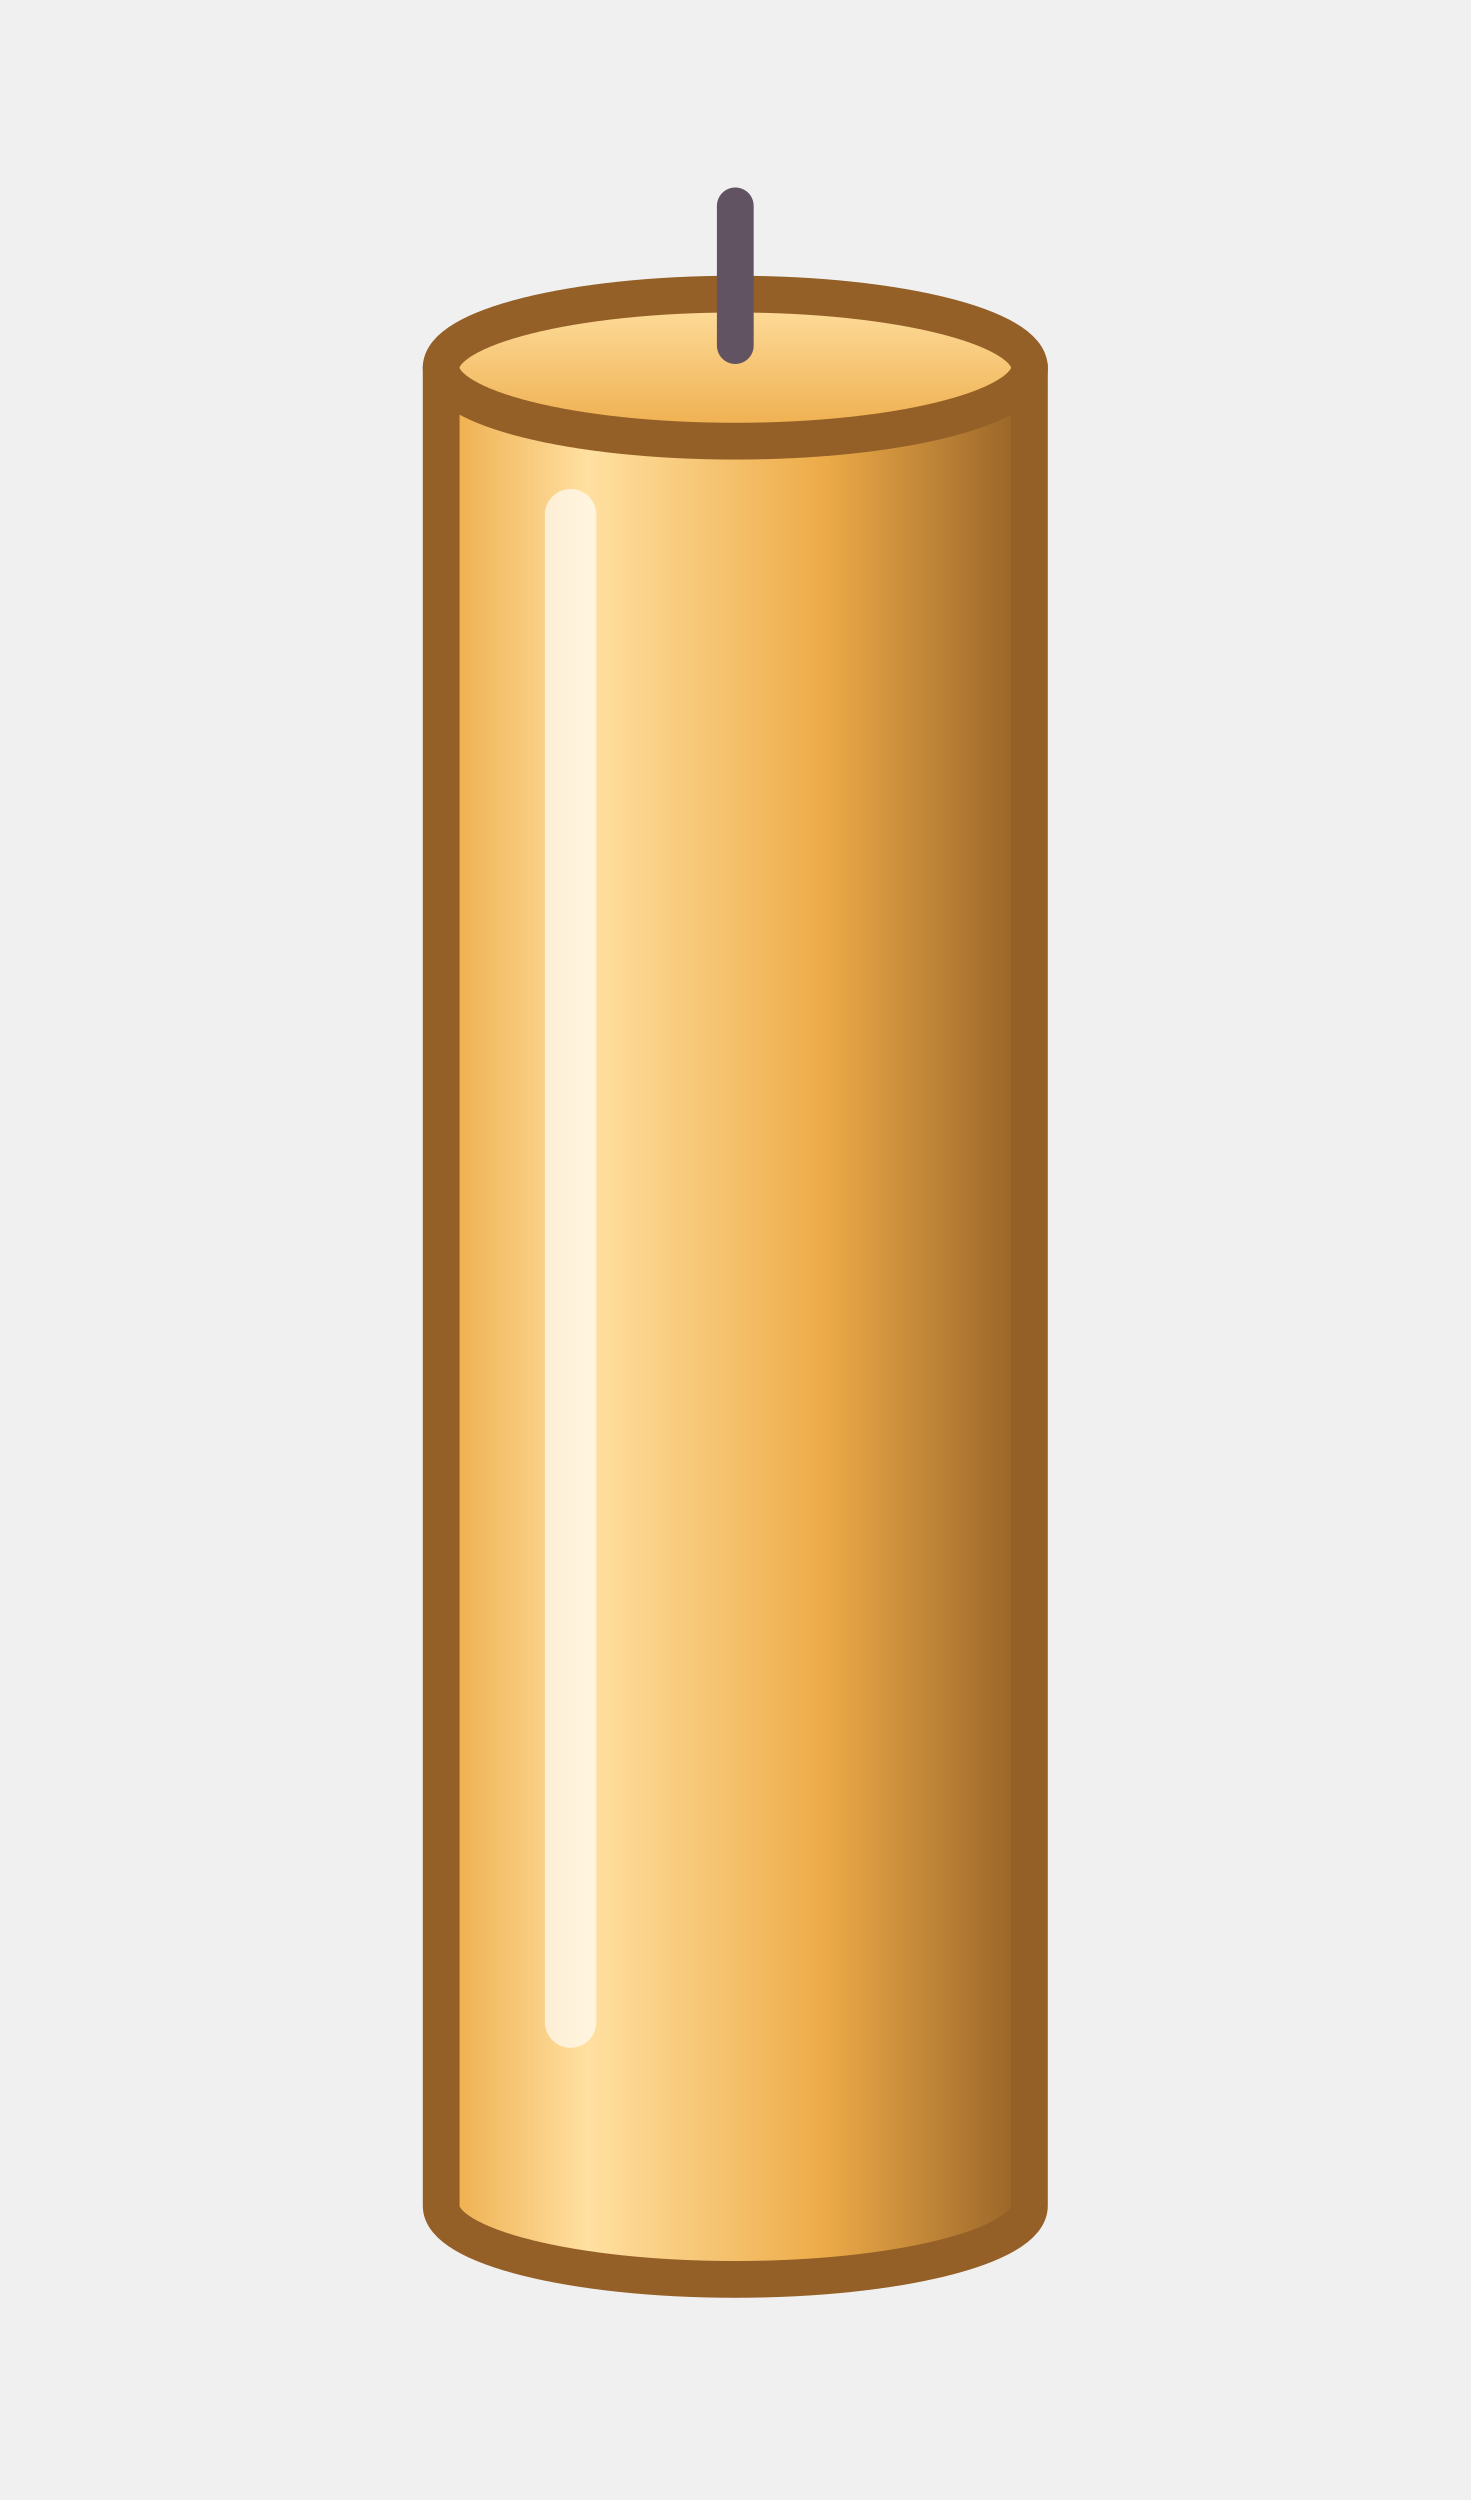
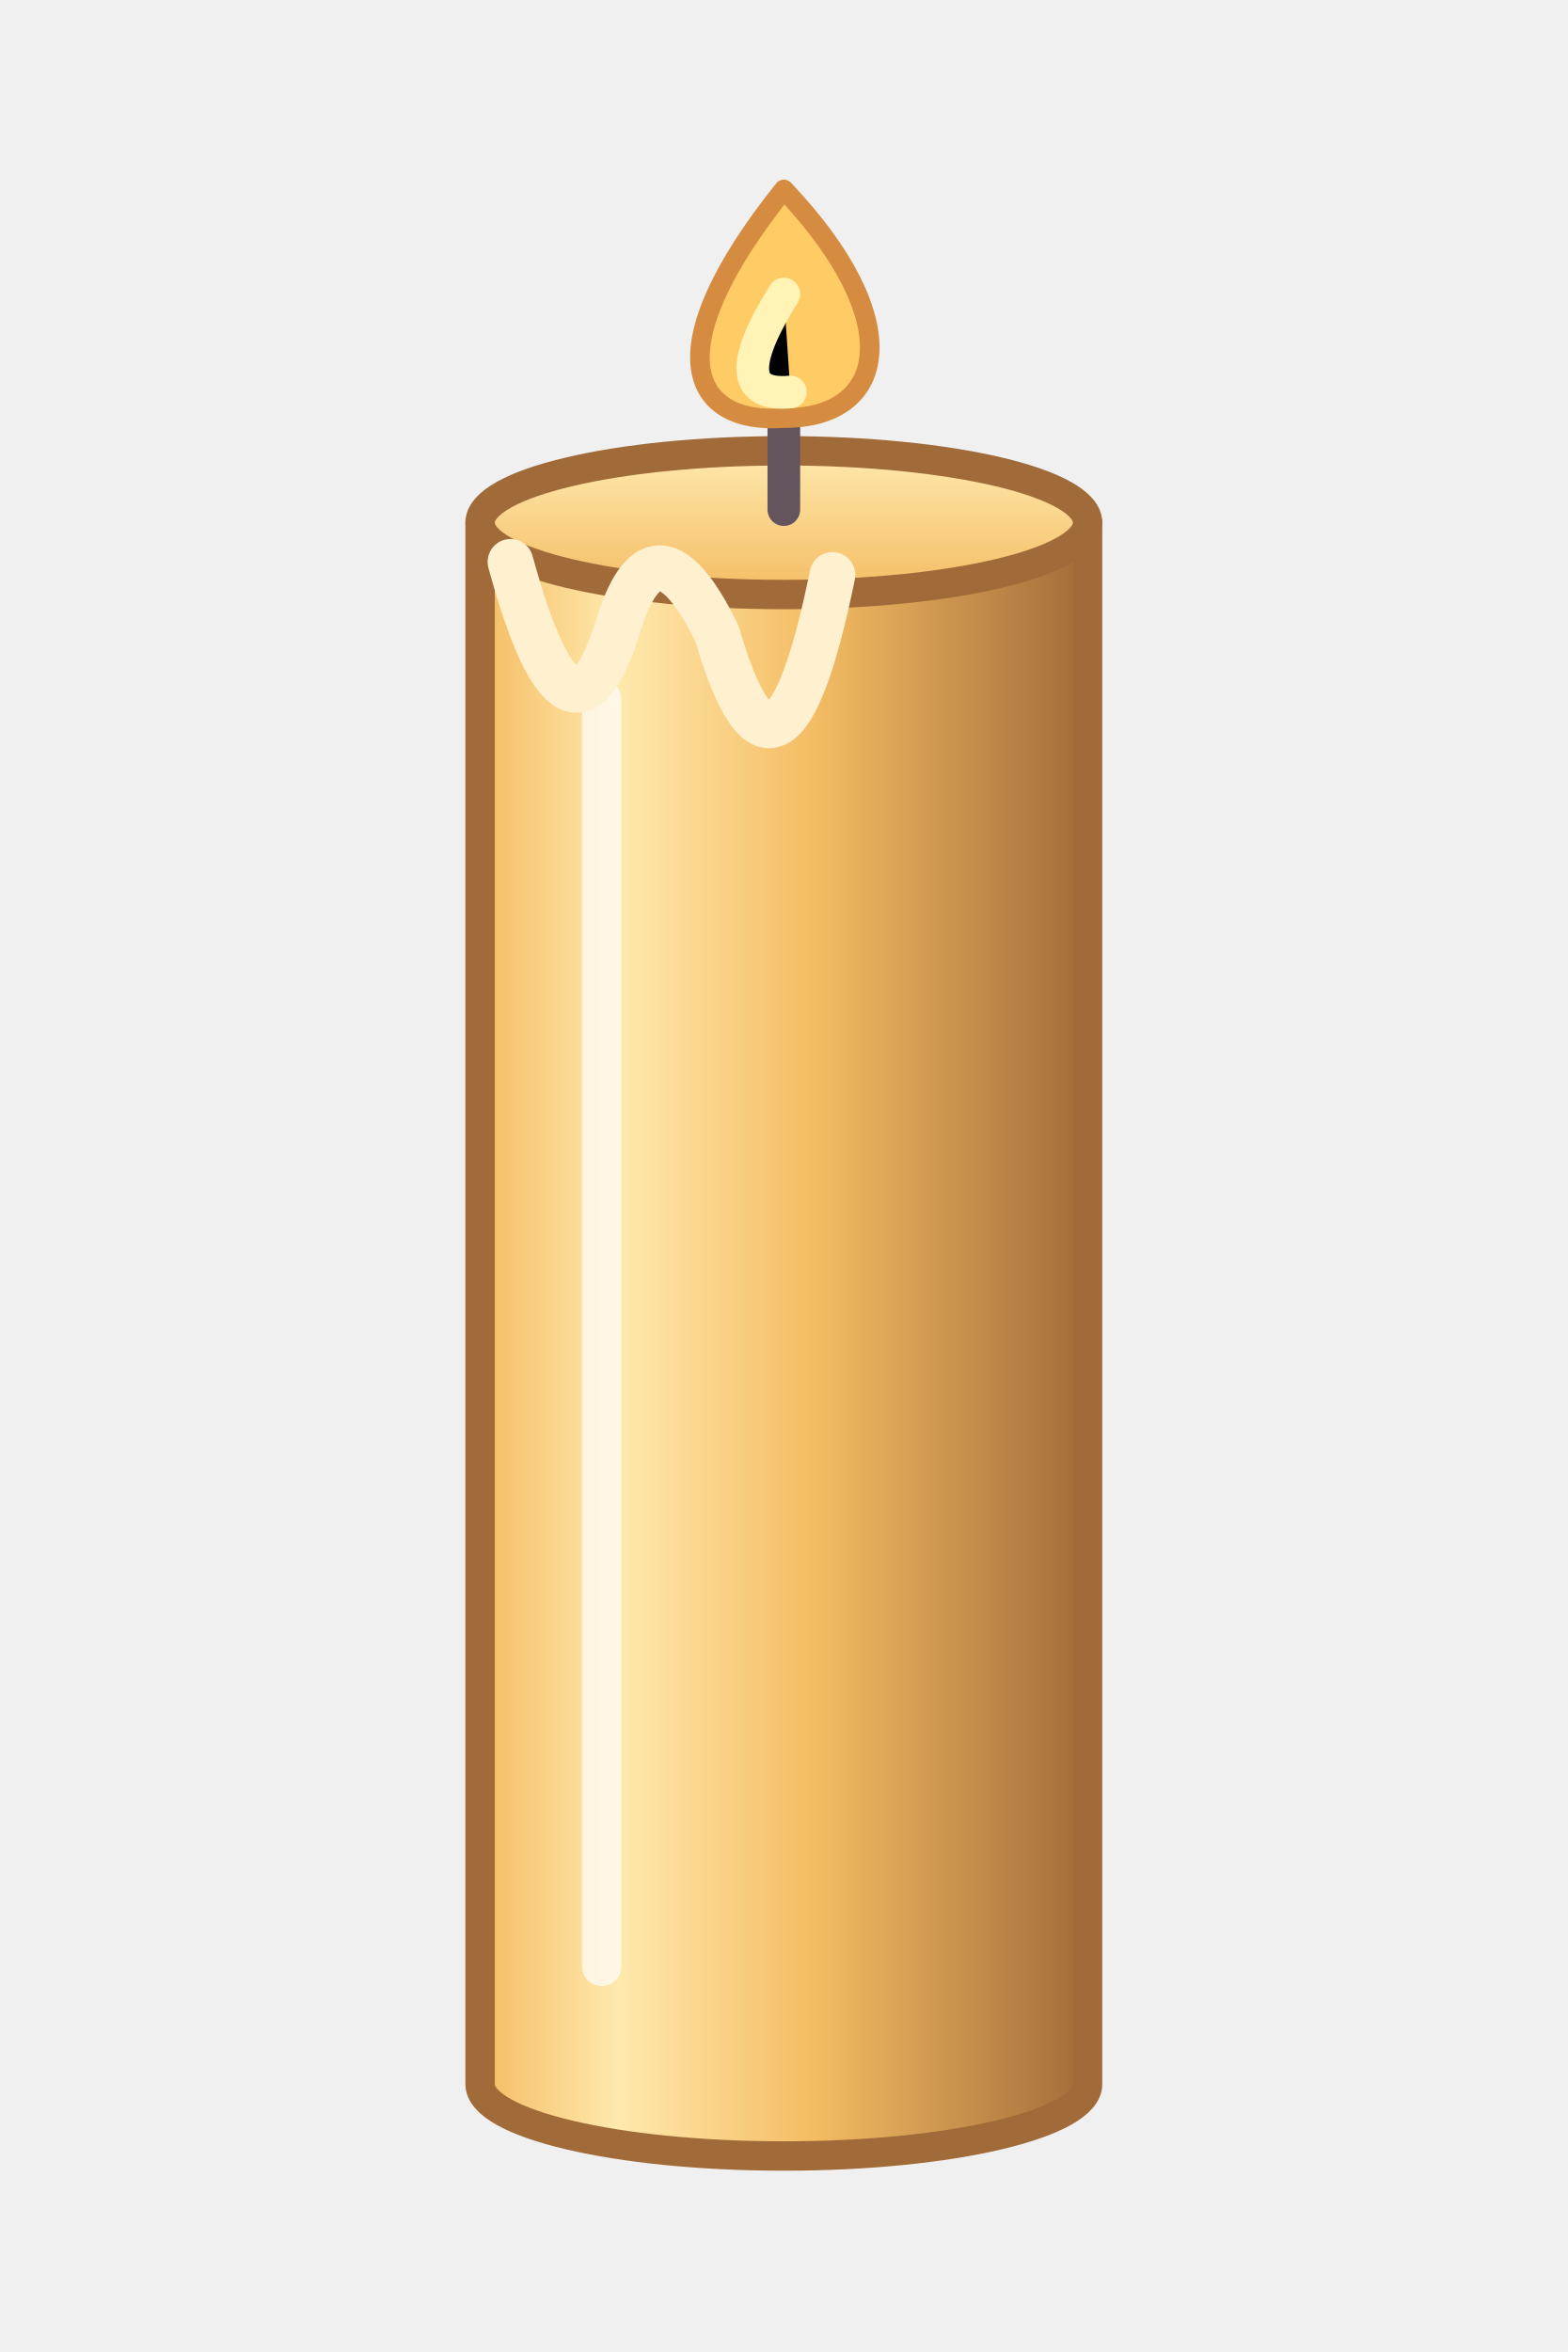
- <svg xmlns="http://www.w3.org/2000/svg" width="200" height="340" viewBox="200 55 200 340">
+ <svg xmlns="http://www.w3.org/2000/svg" width="240" height="360" viewBox="180 35 240 360">
  <defs>
-     <linearGradient id="color" x2="1" y2="0">
-       <stop stop-color="#edab48" />
-       <stop offset=".25" stop-color="#ffe0a1" />
-       <stop offset=".65" stop-color="#edab48" />
-       <stop offset="1" stop-color="#946027" />
+     <linearGradient id="plano" x2="0" y2="1">
+       <stop stop-color="#ffe9ad" />
+       <stop offset="1" stop-color="#f4bc63" />
    </linearGradient>
-     <linearGradient id="plano" x2="0" y2="1">
-       <stop stop-color="#ffe0a1" />
-       <stop offset="1" stop-color="#edab48" />
+     <linearGradient id="redondo">
+       <stop stop-color="#f4bc63" />
+       <stop offset=".23" stop-color="#ffe9ad" />
+       <stop offset=".55" stop-color="#f4bc63" />
+       <stop offset="1" stop-color="#a16b39" />
+     </linearGradient>
+     <linearGradient id="vidrio">
+       <stop stop-color="#90cfdf" stop-opacity=".65" />
+       <stop offset=".2" stop-color="#effdff" stop-opacity=".5" />
+       <stop offset=".5" stop-color="#b9e4ee" stop-opacity=".2" />
+       <stop offset="1" stop-color="#70b1cd" stop-opacity=".65" />
    </linearGradient>
  </defs>
-   <g stroke="#946027" stroke-width="5" stroke-linejoin="round" stroke-linecap="round">
-     <path d="M260 105H340V355A40 10 0 0 1 260 355Z" fill="url(#color)" />
-     <ellipse cx="300" cy="105" rx="40" ry="10" fill="url(#plano)" />
-     <path d="M277.6 125V330" stroke="white" stroke-opacity=".65" stroke-width="7" />
-     <path d="M300 102v-19" stroke="#625362" stroke-width="5" />
+   <g stroke="#a16b39" stroke-width="4.5" stroke-linejoin="round" stroke-linecap="round">
+     <path d="M253.5 115H346.5V354A46.5 11 0 0 1 253.5 354Z" fill="url(#redondo)" />
+     <ellipse cx="300" cy="115" rx="46.5" ry="11" fill="url(#plano)" />
+     <path d="M272.1 142v194" stroke="white" stroke-width="6" stroke-opacity=".7" />
+     <path d="M300 113v-20" stroke="#63545e" stroke-width="5" />
+     <path d="M300 64C280 89 286 100 300 99C316 99 319 84 300 64Z" fill="#ffcb64" stroke="#d58c40" stroke-width="3" />
+     <path d="M300 80Q290 96 301 95" stroke="#fff3b5" stroke-width="5" />
+     <path d="M258.15 121Q267.45 155 274.89 130Q280.47 113 289.77 132Q299.07 164 307.44 123" fill="none" stroke="#fff1cf" stroke-width="7" />
  </g>
</svg>
